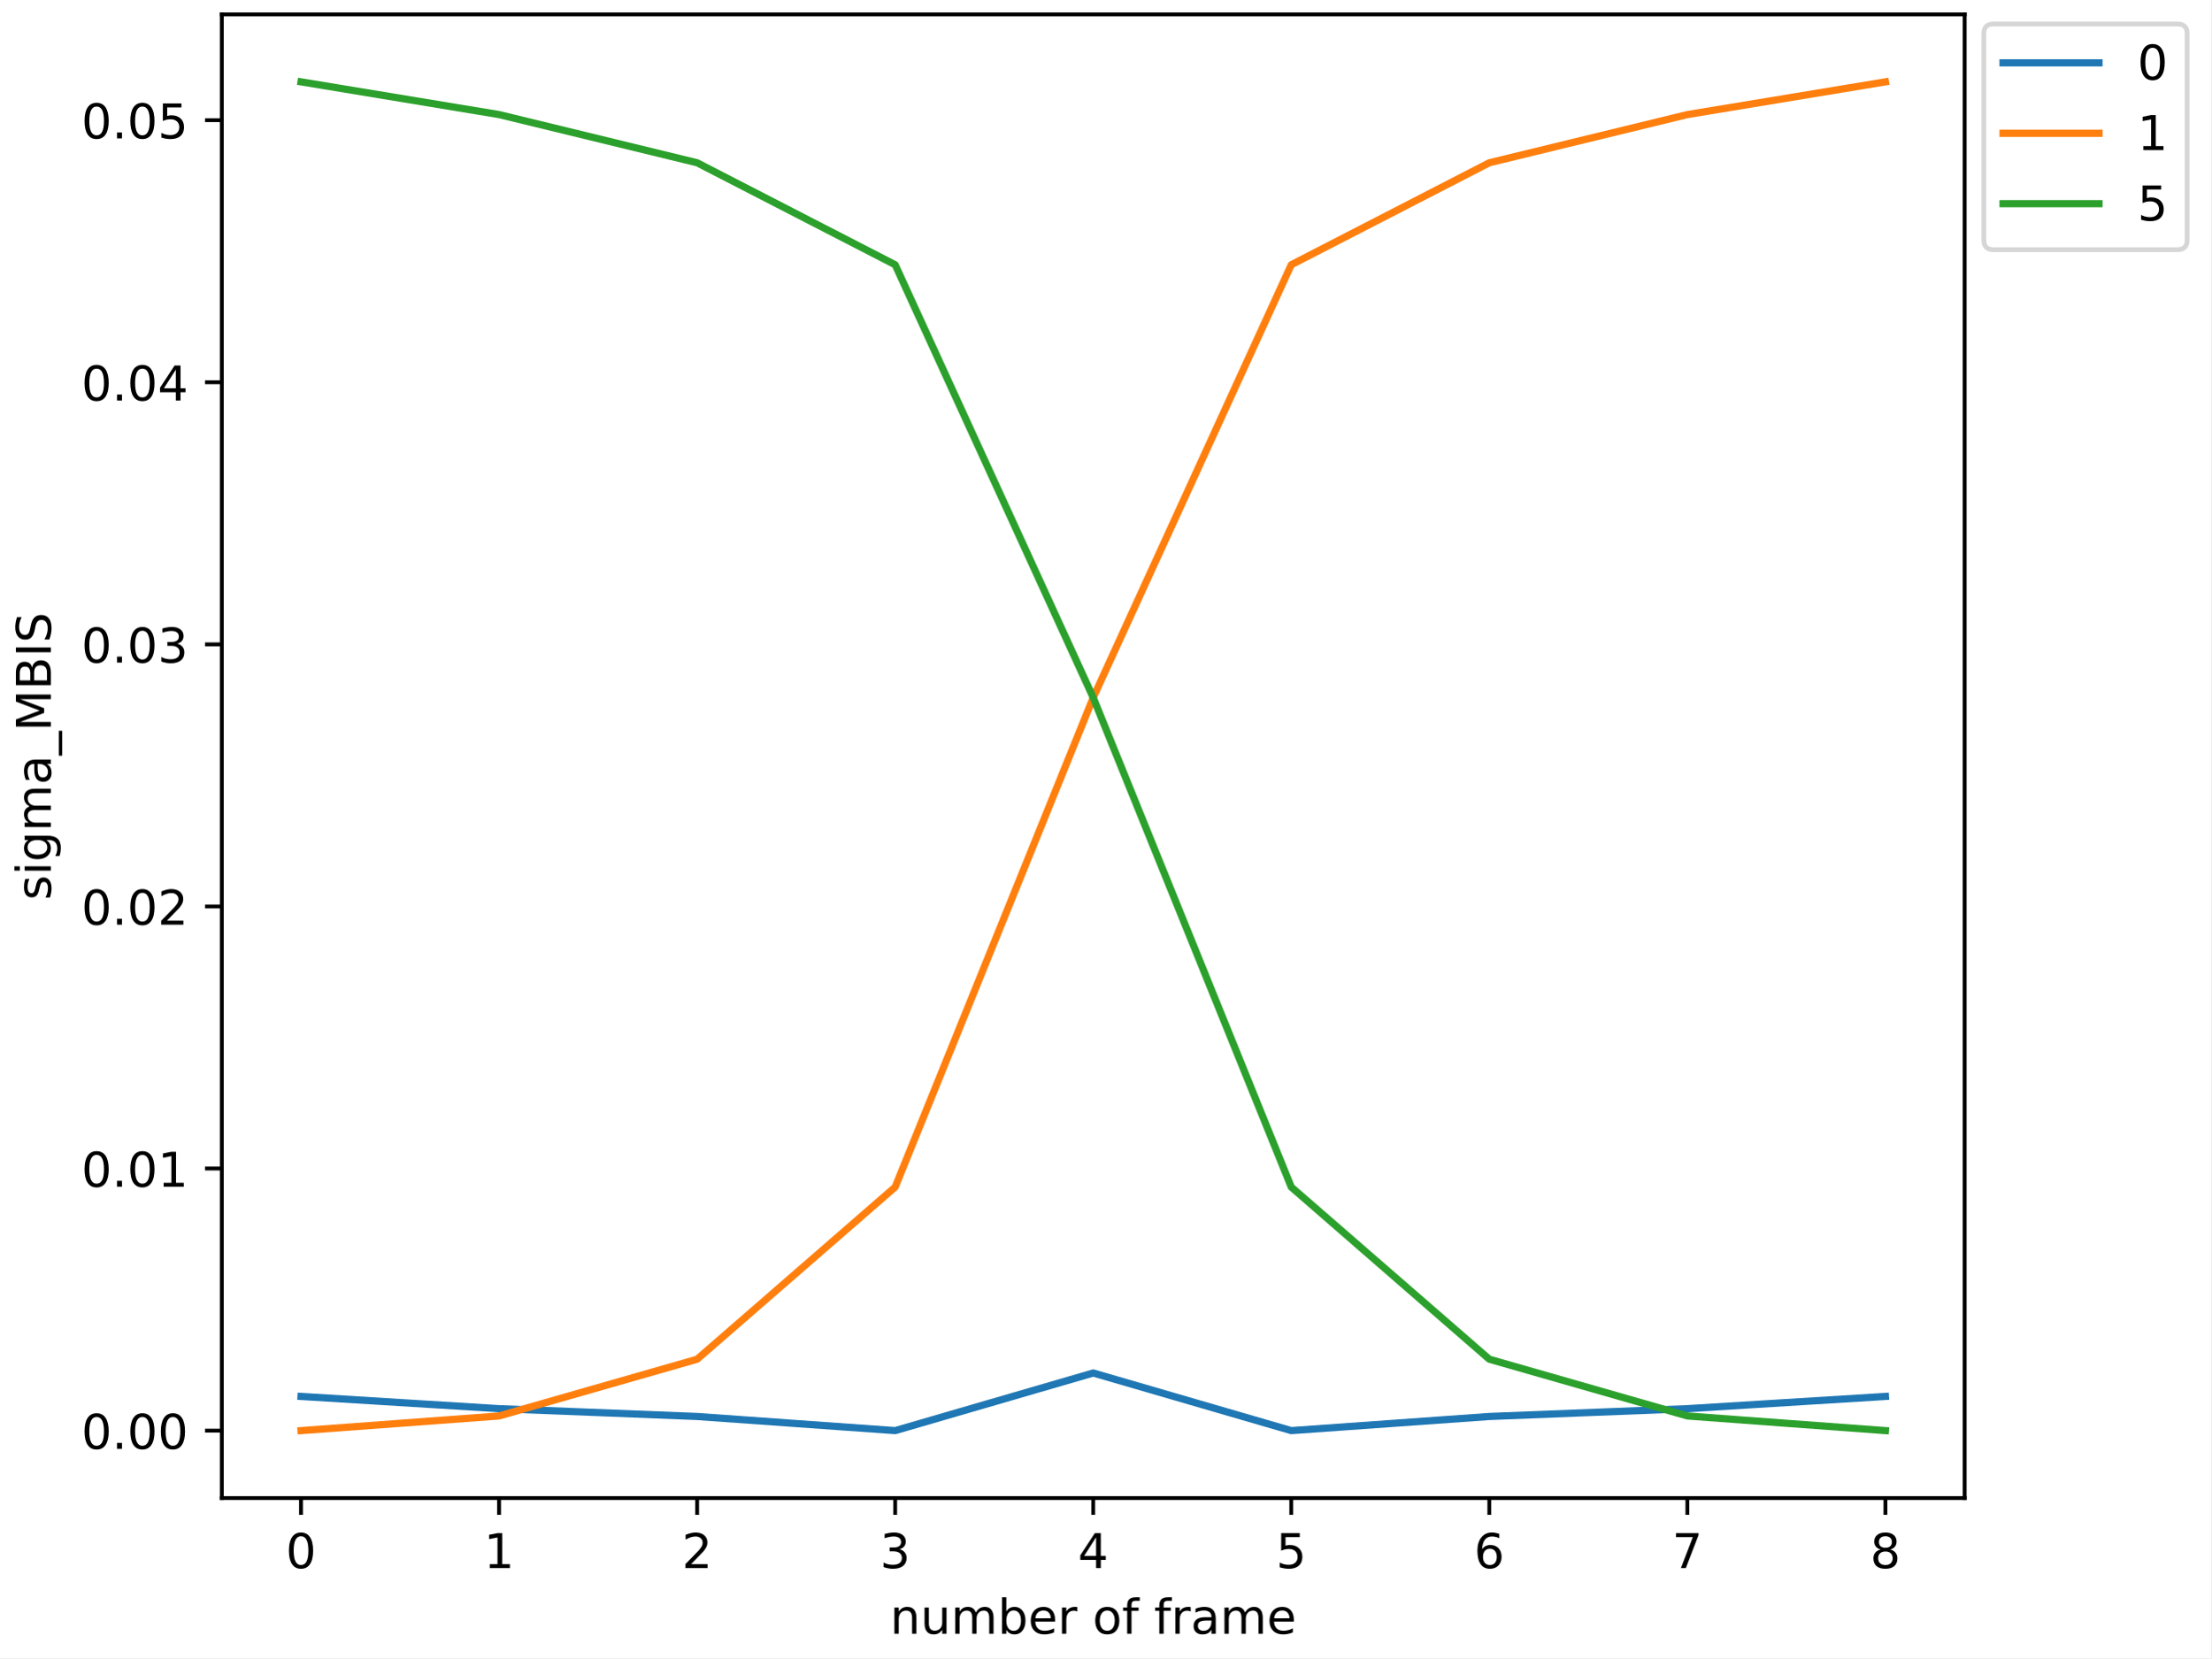
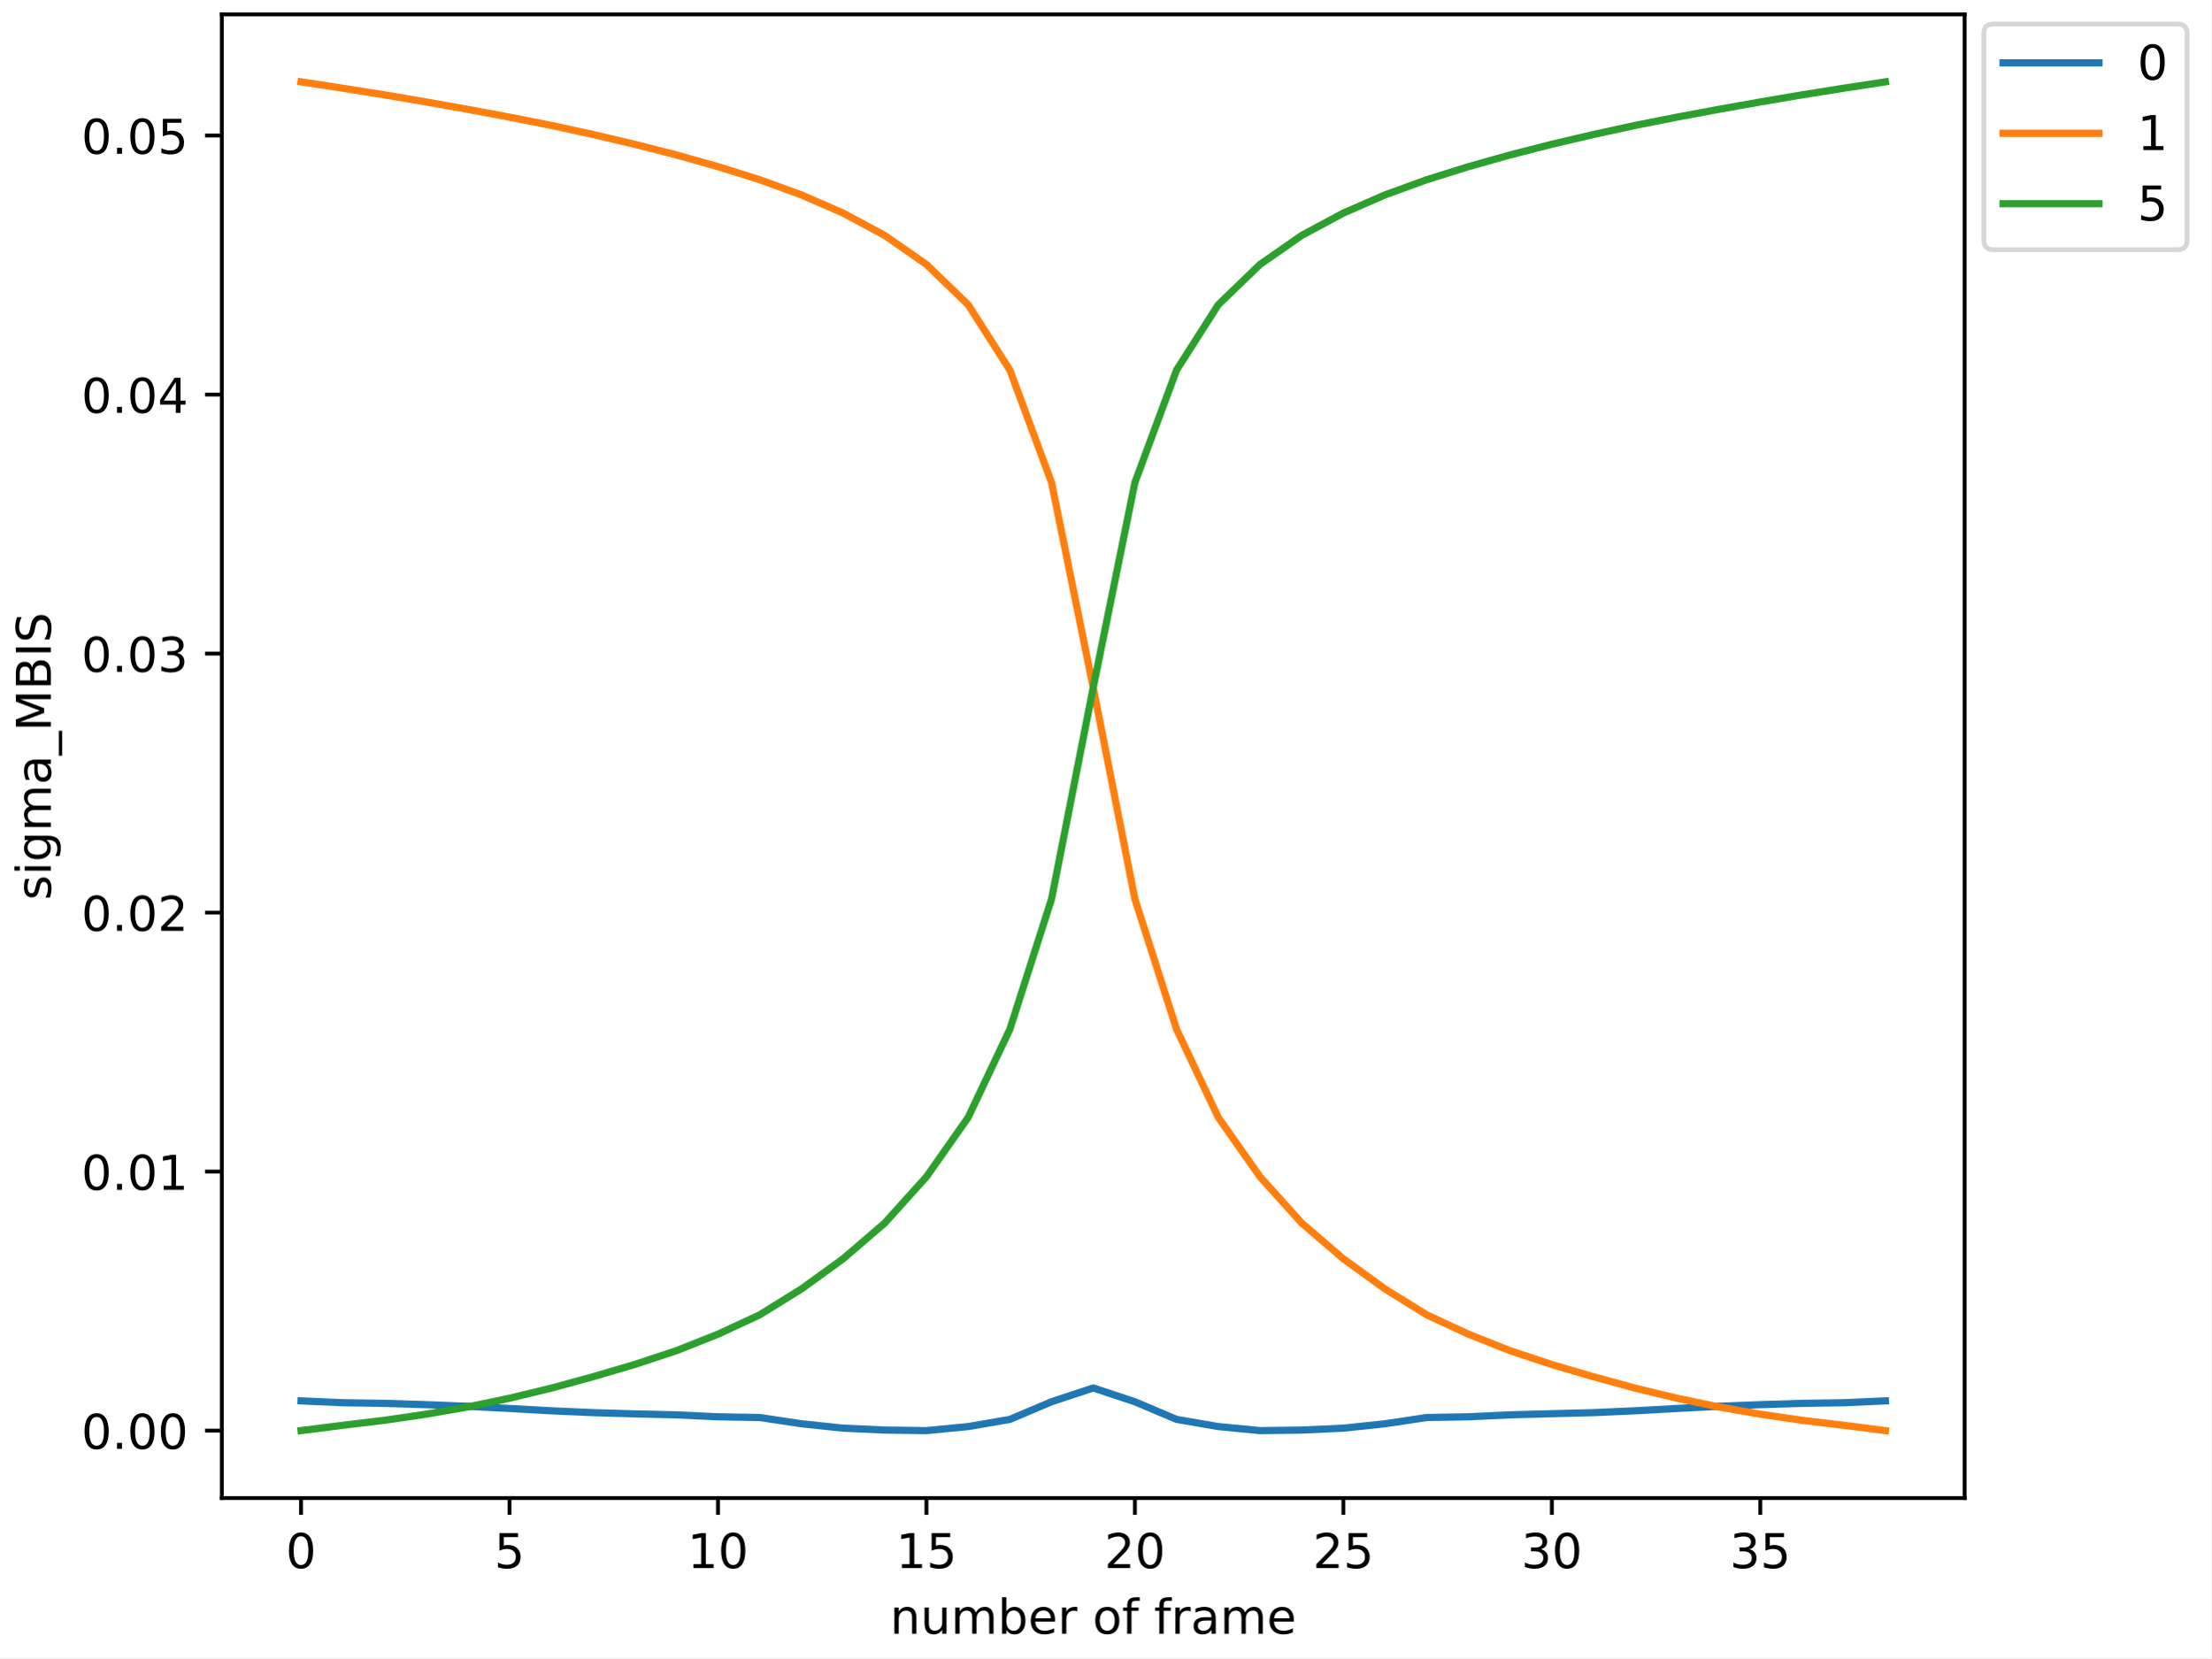
<svg xmlns="http://www.w3.org/2000/svg" xmlns:xlink="http://www.w3.org/1999/xlink" width="460.8pt" height="345.6pt" viewBox="0 0 460.8 345.6" version="1.1">
  <defs>
    <style type="text/css">*{stroke-linejoin: round; stroke-linecap: butt}</style>
  </defs>
  <g id="figure_1">
    <g id="patch_1">
      <path d="M 0 345.6  L 460.8 345.6  L 460.8 0  L 0 0  z " style="fill: #ffffff" />
    </g>
    <g id="axes_1">
      <g id="patch_2">
        <path d="M 46.222 312.244  L 409.437 312.244  L 409.437 3  L 46.222 3  z " style="fill: #ffffff" />
      </g>
      <g id="matplotlib.axis_1">
        <g id="xtick_1">
          <g id="line2d_1">
            <defs>
-               <path id="m5a62ae5305" d="M 0 0  L 0 3.5  " style="stroke: #000000; stroke-width: 0.8" />
+               <path id="md50b4ae261" d="M 0 0  L 0 3.5  " style="stroke: #000000; stroke-width: 0.8" />
            </defs>
            <g>
-               <use xlink:href="#m5a62ae5305" x="62.732" y="312.244" style="stroke: #000000; stroke-width: 0.8" />
+               <use xlink:href="#md50b4ae261" x="62.732" y="312.244" style="stroke: #000000; stroke-width: 0.8" />
            </g>
          </g>
          <g id="text_1">
            <g transform="translate(59.55062 326.8419) scale(0.1 -0.1)">
              <defs>
                <path id="DejaVuSans-30" d="M 2034 4250  Q 1547 4250 1301 3770  Q 1056 3291 1056 2328  Q 1056 1369 1301 889  Q 1547 409 2034 409  Q 2525 409 2770 889  Q 3016 1369 3016 2328  Q 3016 3291 2770 3770  Q 2525 4250 2034 4250  z M 2034 4750  Q 2819 4750 3233 4129  Q 3647 3509 3647 2328  Q 3647 1150 3233 529  Q 2819 -91 2034 -91  Q 1250 -91 836 529  Q 422 1150 422 2328  Q 422 3509 836 4129  Q 1250 4750 2034 4750  z " transform="scale(0.015625)" />
              </defs>
              <use xlink:href="#DejaVuSans-30" />
            </g>
          </g>
        </g>
        <g id="xtick_2">
          <g id="line2d_2">
            <g>
-               <use xlink:href="#m5a62ae5305" x="104.006" y="312.244" style="stroke: #000000; stroke-width: 0.8" />
+               <use xlink:href="#md50b4ae261" x="106.179" y="312.244" style="stroke: #000000; stroke-width: 0.8" />
            </g>
          </g>
          <g id="text_2">
-             <g transform="translate(100.825 326.8419) scale(0.1 -0.1)">
-               <defs>
-                 <path id="DejaVuSans-31" d="M 794 531  L 1825 531  L 1825 4091  L 703 3866  L 703 4441  L 1819 4666  L 2450 4666  L 2450 531  L 3481 531  L 3481 0  L 794 0  L 794 531  z " transform="scale(0.015625)" />
-               </defs>
-               <use xlink:href="#DejaVuSans-31" />
+             <g transform="translate(102.9974 326.8419) scale(0.1 -0.1)">
+               <defs>
+                 <path id="DejaVuSans-35" d="M 691 4666  L 3169 4666  L 3169 4134  L 1269 4134  L 1269 2991  Q 1406 3038 1543 3061  Q 1681 3084 1819 3084  Q 2600 3084 3056 2656  Q 3513 2228 3513 1497  Q 3513 744 3044 326  Q 2575 -91 1722 -91  Q 1428 -91 1123 -41  Q 819 9 494 109  L 494 744  Q 775 591 1075 516  Q 1375 441 1709 441  Q 2250 441 2565 725  Q 2881 1009 2881 1497  Q 2881 1984 2565 2268  Q 2250 2553 1709 2553  Q 1456 2553 1204 2497  Q 953 2441 691 2322  L 691 4666  z " transform="scale(0.015625)" />
+               </defs>
+               <use xlink:href="#DejaVuSans-35" />
            </g>
          </g>
        </g>
        <g id="xtick_3">
          <g id="line2d_3">
            <g>
-               <use xlink:href="#m5a62ae5305" x="145.281" y="312.244" style="stroke: #000000; stroke-width: 0.8" />
+               <use xlink:href="#md50b4ae261" x="149.625" y="312.244" style="stroke: #000000; stroke-width: 0.8" />
            </g>
          </g>
          <g id="text_3">
-             <g transform="translate(142.0994 326.8419) scale(0.1 -0.1)">
-               <defs>
-                 <path id="DejaVuSans-32" d="M 1228 531  L 3431 531  L 3431 0  L 469 0  L 469 531  Q 828 903 1448 1529  Q 2069 2156 2228 2338  Q 2531 2678 2651 2914  Q 2772 3150 2772 3378  Q 2772 3750 2511 3984  Q 2250 4219 1831 4219  Q 1534 4219 1204 4116  Q 875 4013 500 3803  L 500 4441  Q 881 4594 1212 4672  Q 1544 4750 1819 4750  Q 2544 4750 2975 4387  Q 3406 4025 3406 3419  Q 3406 3131 3298 2873  Q 3191 2616 2906 2266  Q 2828 2175 2409 1742  Q 1991 1309 1228 531  z " transform="scale(0.015625)" />
-               </defs>
-               <use xlink:href="#DejaVuSans-32" />
+             <g transform="translate(143.2628 326.8419) scale(0.1 -0.1)">
+               <defs>
+                 <path id="DejaVuSans-31" d="M 794 531  L 1825 531  L 1825 4091  L 703 3866  L 703 4441  L 1819 4666  L 2450 4666  L 2450 531  L 3481 531  L 3481 0  L 794 0  L 794 531  z " transform="scale(0.015625)" />
+               </defs>
+               <use xlink:href="#DejaVuSans-31" />
+               <use xlink:href="#DejaVuSans-30" transform="translate(63.62305 0)" />
            </g>
          </g>
        </g>
        <g id="xtick_4">
          <g id="line2d_4">
            <g>
-               <use xlink:href="#m5a62ae5305" x="186.555" y="312.244" style="stroke: #000000; stroke-width: 0.8" />
+               <use xlink:href="#md50b4ae261" x="193.072" y="312.244" style="stroke: #000000; stroke-width: 0.8" />
            </g>
          </g>
          <g id="text_4">
-             <g transform="translate(183.3738 326.8419) scale(0.1 -0.1)">
-               <defs>
-                 <path id="DejaVuSans-33" d="M 2597 2516  Q 3050 2419 3304 2112  Q 3559 1806 3559 1356  Q 3559 666 3084 287  Q 2609 -91 1734 -91  Q 1441 -91 1130 -33  Q 819 25 488 141  L 488 750  Q 750 597 1062 519  Q 1375 441 1716 441  Q 2309 441 2620 675  Q 2931 909 2931 1356  Q 2931 1769 2642 2001  Q 2353 2234 1838 2234  L 1294 2234  L 1294 2753  L 1863 2753  Q 2328 2753 2575 2939  Q 2822 3125 2822 3475  Q 2822 3834 2567 4026  Q 2313 4219 1838 4219  Q 1578 4219 1281 4162  Q 984 4106 628 3988  L 628 4550  Q 988 4650 1302 4700  Q 1616 4750 1894 4750  Q 2613 4750 3031 4423  Q 3450 4097 3450 3541  Q 3450 3153 3228 2886  Q 3006 2619 2597 2516  z " transform="scale(0.015625)" />
-               </defs>
-               <use xlink:href="#DejaVuSans-33" />
+             <g transform="translate(186.7096 326.8419) scale(0.1 -0.1)">
+               <use xlink:href="#DejaVuSans-31" />
+               <use xlink:href="#DejaVuSans-35" transform="translate(63.62305 0)" />
            </g>
          </g>
        </g>
        <g id="xtick_5">
          <g id="line2d_5">
            <g>
-               <use xlink:href="#m5a62ae5305" x="227.829" y="312.244" style="stroke: #000000; stroke-width: 0.8" />
+               <use xlink:href="#md50b4ae261" x="236.519" y="312.244" style="stroke: #000000; stroke-width: 0.8" />
            </g>
          </g>
          <g id="text_5">
-             <g transform="translate(224.6482 326.8419) scale(0.1 -0.1)">
-               <defs>
-                 <path id="DejaVuSans-34" d="M 2419 4116  L 825 1625  L 2419 1625  L 2419 4116  z M 2253 4666  L 3047 4666  L 3047 1625  L 3713 1625  L 3713 1100  L 3047 1100  L 3047 0  L 2419 0  L 2419 1100  L 313 1100  L 313 1709  L 2253 4666  z " transform="scale(0.015625)" />
-               </defs>
-               <use xlink:href="#DejaVuSans-34" />
+             <g transform="translate(230.1563 326.8419) scale(0.1 -0.1)">
+               <defs>
+                 <path id="DejaVuSans-32" d="M 1228 531  L 3431 531  L 3431 0  L 469 0  L 469 531  Q 828 903 1448 1529  Q 2069 2156 2228 2338  Q 2531 2678 2651 2914  Q 2772 3150 2772 3378  Q 2772 3750 2511 3984  Q 2250 4219 1831 4219  Q 1534 4219 1204 4116  Q 875 4013 500 3803  L 500 4441  Q 881 4594 1212 4672  Q 1544 4750 1819 4750  Q 2544 4750 2975 4387  Q 3406 4025 3406 3419  Q 3406 3131 3298 2873  Q 3191 2616 2906 2266  Q 2828 2175 2409 1742  Q 1991 1309 1228 531  z " transform="scale(0.015625)" />
+               </defs>
+               <use xlink:href="#DejaVuSans-32" />
+               <use xlink:href="#DejaVuSans-30" transform="translate(63.62305 0)" />
            </g>
          </g>
        </g>
        <g id="xtick_6">
          <g id="line2d_6">
            <g>
-               <use xlink:href="#m5a62ae5305" x="269.104" y="312.244" style="stroke: #000000; stroke-width: 0.8" />
+               <use xlink:href="#md50b4ae261" x="279.966" y="312.244" style="stroke: #000000; stroke-width: 0.8" />
            </g>
          </g>
          <g id="text_6">
-             <g transform="translate(265.9226 326.8419) scale(0.1 -0.1)">
-               <defs>
-                 <path id="DejaVuSans-35" d="M 691 4666  L 3169 4666  L 3169 4134  L 1269 4134  L 1269 2991  Q 1406 3038 1543 3061  Q 1681 3084 1819 3084  Q 2600 3084 3056 2656  Q 3513 2228 3513 1497  Q 3513 744 3044 326  Q 2575 -91 1722 -91  Q 1428 -91 1123 -41  Q 819 9 494 109  L 494 744  Q 775 591 1075 516  Q 1375 441 1709 441  Q 2250 441 2565 725  Q 2881 1009 2881 1497  Q 2881 1984 2565 2268  Q 2250 2553 1709 2553  Q 1456 2553 1204 2497  Q 953 2441 691 2322  L 691 4666  z " transform="scale(0.015625)" />
-               </defs>
-               <use xlink:href="#DejaVuSans-35" />
+             <g transform="translate(273.603 326.8419) scale(0.1 -0.1)">
+               <use xlink:href="#DejaVuSans-32" />
+               <use xlink:href="#DejaVuSans-35" transform="translate(63.62305 0)" />
            </g>
          </g>
        </g>
        <g id="xtick_7">
          <g id="line2d_7">
            <g>
-               <use xlink:href="#m5a62ae5305" x="310.378" y="312.244" style="stroke: #000000; stroke-width: 0.8" />
+               <use xlink:href="#md50b4ae261" x="323.412" y="312.244" style="stroke: #000000; stroke-width: 0.8" />
            </g>
          </g>
          <g id="text_7">
-             <g transform="translate(307.197 326.8419) scale(0.1 -0.1)">
-               <defs>
-                 <path id="DejaVuSans-36" d="M 2113 2584  Q 1688 2584 1439 2293  Q 1191 2003 1191 1497  Q 1191 994 1439 701  Q 1688 409 2113 409  Q 2538 409 2786 701  Q 3034 994 3034 1497  Q 3034 2003 2786 2293  Q 2538 2584 2113 2584  z M 3366 4563  L 3366 3988  Q 3128 4100 2886 4159  Q 2644 4219 2406 4219  Q 1781 4219 1451 3797  Q 1122 3375 1075 2522  Q 1259 2794 1537 2939  Q 1816 3084 2150 3084  Q 2853 3084 3261 2657  Q 3669 2231 3669 1497  Q 3669 778 3244 343  Q 2819 -91 2113 -91  Q 1303 -91 875 529  Q 447 1150 447 2328  Q 447 3434 972 4092  Q 1497 4750 2381 4750  Q 2619 4750 2861 4703  Q 3103 4656 3366 4563  z " transform="scale(0.015625)" />
-               </defs>
-               <use xlink:href="#DejaVuSans-36" />
+             <g transform="translate(317.0498 326.8419) scale(0.1 -0.1)">
+               <defs>
+                 <path id="DejaVuSans-33" d="M 2597 2516  Q 3050 2419 3304 2112  Q 3559 1806 3559 1356  Q 3559 666 3084 287  Q 2609 -91 1734 -91  Q 1441 -91 1130 -33  Q 819 25 488 141  L 488 750  Q 750 597 1062 519  Q 1375 441 1716 441  Q 2309 441 2620 675  Q 2931 909 2931 1356  Q 2931 1769 2642 2001  Q 2353 2234 1838 2234  L 1294 2234  L 1294 2753  L 1863 2753  Q 2328 2753 2575 2939  Q 2822 3125 2822 3475  Q 2822 3834 2567 4026  Q 2313 4219 1838 4219  Q 1578 4219 1281 4162  Q 984 4106 628 3988  L 628 4550  Q 988 4650 1302 4700  Q 1616 4750 1894 4750  Q 2613 4750 3031 4423  Q 3450 4097 3450 3541  Q 3450 3153 3228 2886  Q 3006 2619 2597 2516  z " transform="scale(0.015625)" />
+               </defs>
+               <use xlink:href="#DejaVuSans-33" />
+               <use xlink:href="#DejaVuSans-30" transform="translate(63.62305 0)" />
            </g>
          </g>
        </g>
        <g id="xtick_8">
          <g id="line2d_8">
            <g>
-               <use xlink:href="#m5a62ae5305" x="351.653" y="312.244" style="stroke: #000000; stroke-width: 0.8" />
+               <use xlink:href="#md50b4ae261" x="366.859" y="312.244" style="stroke: #000000; stroke-width: 0.8" />
            </g>
          </g>
          <g id="text_8">
-             <g transform="translate(348.4714 326.8419) scale(0.1 -0.1)">
-               <defs>
-                 <path id="DejaVuSans-37" d="M 525 4666  L 3525 4666  L 3525 4397  L 1831 0  L 1172 0  L 2766 4134  L 525 4134  L 525 4666  z " transform="scale(0.015625)" />
-               </defs>
-               <use xlink:href="#DejaVuSans-37" />
-             </g>
-           </g>
-         </g>
-         <g id="xtick_9">
-           <g id="line2d_9">
-             <g>
-               <use xlink:href="#m5a62ae5305" x="392.927" y="312.244" style="stroke: #000000; stroke-width: 0.8" />
-             </g>
-           </g>
-           <g id="text_9">
-             <g transform="translate(389.7458 326.8419) scale(0.1 -0.1)">
-               <defs>
-                 <path id="DejaVuSans-38" d="M 2034 2216  Q 1584 2216 1326 1975  Q 1069 1734 1069 1313  Q 1069 891 1326 650  Q 1584 409 2034 409  Q 2484 409 2743 651  Q 3003 894 3003 1313  Q 3003 1734 2745 1975  Q 2488 2216 2034 2216  z M 1403 2484  Q 997 2584 770 2862  Q 544 3141 544 3541  Q 544 4100 942 4425  Q 1341 4750 2034 4750  Q 2731 4750 3128 4425  Q 3525 4100 3525 3541  Q 3525 3141 3298 2862  Q 3072 2584 2669 2484  Q 3125 2378 3379 2068  Q 3634 1759 3634 1313  Q 3634 634 3220 271  Q 2806 -91 2034 -91  Q 1263 -91 848 271  Q 434 634 434 1313  Q 434 1759 690 2068  Q 947 2378 1403 2484  z M 1172 3481  Q 1172 3119 1398 2916  Q 1625 2713 2034 2713  Q 2441 2713 2670 2916  Q 2900 3119 2900 3481  Q 2900 3844 2670 4047  Q 2441 4250 2034 4250  Q 1625 4250 1398 4047  Q 1172 3844 1172 3481  z " transform="scale(0.015625)" />
-               </defs>
-               <use xlink:href="#DejaVuSans-38" />
-             </g>
-           </g>
-         </g>
-         <g id="text_10">
+             <g transform="translate(360.4965 326.8419) scale(0.1 -0.1)">
+               <use xlink:href="#DejaVuSans-33" />
+               <use xlink:href="#DejaVuSans-35" transform="translate(63.62305 0)" />
+             </g>
+           </g>
+         </g>
+         <g id="text_9">
          <g transform="translate(185.4912 340.5201) scale(0.1 -0.1)">
            <defs>
              <path id="DejaVuSans-6e" d="M 3513 2113  L 3513 0  L 2938 0  L 2938 2094  Q 2938 2591 2744 2837  Q 2550 3084 2163 3084  Q 1697 3084 1428 2787  Q 1159 2491 1159 1978  L 1159 0  L 581 0  L 581 3500  L 1159 3500  L 1159 2956  Q 1366 3272 1645 3428  Q 1925 3584 2291 3584  Q 2894 3584 3203 3211  Q 3513 2838 3513 2113  z " transform="scale(0.015625)" />
              <path id="DejaVuSans-75" d="M 544 1381  L 544 3500  L 1119 3500  L 1119 1403  Q 1119 906 1312 657  Q 1506 409 1894 409  Q 2359 409 2629 706  Q 2900 1003 2900 1516  L 2900 3500  L 3475 3500  L 3475 0  L 2900 0  L 2900 538  Q 2691 219 2414 64  Q 2138 -91 1772 -91  Q 1169 -91 856 284  Q 544 659 544 1381  z M 1991 3584  L 1991 3584  z " transform="scale(0.015625)" />
              <path id="DejaVuSans-6d" d="M 3328 2828  Q 3544 3216 3844 3400  Q 4144 3584 4550 3584  Q 5097 3584 5394 3201  Q 5691 2819 5691 2113  L 5691 0  L 5113 0  L 5113 2094  Q 5113 2597 4934 2840  Q 4756 3084 4391 3084  Q 3944 3084 3684 2787  Q 3425 2491 3425 1978  L 3425 0  L 2847 0  L 2847 2094  Q 2847 2600 2669 2842  Q 2491 3084 2119 3084  Q 1678 3084 1418 2786  Q 1159 2488 1159 1978  L 1159 0  L 581 0  L 581 3500  L 1159 3500  L 1159 2956  Q 1356 3278 1631 3431  Q 1906 3584 2284 3584  Q 2666 3584 2933 3390  Q 3200 3197 3328 2828  z " transform="scale(0.015625)" />
              <path id="DejaVuSans-62" d="M 3116 1747  Q 3116 2381 2855 2742  Q 2594 3103 2138 3103  Q 1681 3103 1420 2742  Q 1159 2381 1159 1747  Q 1159 1113 1420 752  Q 1681 391 2138 391  Q 2594 391 2855 752  Q 3116 1113 3116 1747  z M 1159 2969  Q 1341 3281 1617 3432  Q 1894 3584 2278 3584  Q 2916 3584 3314 3078  Q 3713 2572 3713 1747  Q 3713 922 3314 415  Q 2916 -91 2278 -91  Q 1894 -91 1617 61  Q 1341 213 1159 525  L 1159 0  L 581 0  L 581 4863  L 1159 4863  L 1159 2969  z " transform="scale(0.015625)" />
              <path id="DejaVuSans-65" d="M 3597 1894  L 3597 1613  L 953 1613  Q 991 1019 1311 708  Q 1631 397 2203 397  Q 2534 397 2845 478  Q 3156 559 3463 722  L 3463 178  Q 3153 47 2828 -22  Q 2503 -91 2169 -91  Q 1331 -91 842 396  Q 353 884 353 1716  Q 353 2575 817 3079  Q 1281 3584 2069 3584  Q 2775 3584 3186 3129  Q 3597 2675 3597 1894  z M 3022 2063  Q 3016 2534 2758 2815  Q 2500 3097 2075 3097  Q 1594 3097 1305 2825  Q 1016 2553 972 2059  L 3022 2063  z " transform="scale(0.015625)" />
              <path id="DejaVuSans-72" d="M 2631 2963  Q 2534 3019 2420 3045  Q 2306 3072 2169 3072  Q 1681 3072 1420 2755  Q 1159 2438 1159 1844  L 1159 0  L 581 0  L 581 3500  L 1159 3500  L 1159 2956  Q 1341 3275 1631 3429  Q 1922 3584 2338 3584  Q 2397 3584 2469 3576  Q 2541 3569 2628 3553  L 2631 2963  z " transform="scale(0.015625)" />
              <path id="DejaVuSans-20" transform="scale(0.015625)" />
              <path id="DejaVuSans-6f" d="M 1959 3097  Q 1497 3097 1228 2736  Q 959 2375 959 1747  Q 959 1119 1226 758  Q 1494 397 1959 397  Q 2419 397 2687 759  Q 2956 1122 2956 1747  Q 2956 2369 2687 2733  Q 2419 3097 1959 3097  z M 1959 3584  Q 2709 3584 3137 3096  Q 3566 2609 3566 1747  Q 3566 888 3137 398  Q 2709 -91 1959 -91  Q 1206 -91 779 398  Q 353 888 353 1747  Q 353 2609 779 3096  Q 1206 3584 1959 3584  z " transform="scale(0.015625)" />
              <path id="DejaVuSans-66" d="M 2375 4863  L 2375 4384  L 1825 4384  Q 1516 4384 1395 4259  Q 1275 4134 1275 3809  L 1275 3500  L 2222 3500  L 2222 3053  L 1275 3053  L 1275 0  L 697 0  L 697 3053  L 147 3053  L 147 3500  L 697 3500  L 697 3744  Q 697 4328 969 4595  Q 1241 4863 1831 4863  L 2375 4863  z " transform="scale(0.015625)" />
              <path id="DejaVuSans-61" d="M 2194 1759  Q 1497 1759 1228 1600  Q 959 1441 959 1056  Q 959 750 1161 570  Q 1363 391 1709 391  Q 2188 391 2477 730  Q 2766 1069 2766 1631  L 2766 1759  L 2194 1759  z M 3341 1997  L 3341 0  L 2766 0  L 2766 531  Q 2569 213 2275 61  Q 1981 -91 1556 -91  Q 1019 -91 701 211  Q 384 513 384 1019  Q 384 1609 779 1909  Q 1175 2209 1959 2209  L 2766 2209  L 2766 2266  Q 2766 2663 2505 2880  Q 2244 3097 1772 3097  Q 1472 3097 1187 3025  Q 903 2953 641 2809  L 641 3341  Q 956 3463 1253 3523  Q 1550 3584 1831 3584  Q 2591 3584 2966 3190  Q 3341 2797 3341 1997  z " transform="scale(0.015625)" />
            </defs>
            <use xlink:href="#DejaVuSans-6e" />
            <use xlink:href="#DejaVuSans-75" transform="translate(63.37891 0)" />
            <use xlink:href="#DejaVuSans-6d" transform="translate(126.7578 0)" />
            <use xlink:href="#DejaVuSans-62" transform="translate(224.1699 0)" />
            <use xlink:href="#DejaVuSans-65" transform="translate(287.6465 0)" />
            <use xlink:href="#DejaVuSans-72" transform="translate(349.1699 0)" />
            <use xlink:href="#DejaVuSans-20" transform="translate(390.2832 0)" />
            <use xlink:href="#DejaVuSans-6f" transform="translate(422.0703 0)" />
            <use xlink:href="#DejaVuSans-66" transform="translate(483.252 0)" />
            <use xlink:href="#DejaVuSans-20" transform="translate(518.457 0)" />
            <use xlink:href="#DejaVuSans-66" transform="translate(550.2441 0)" />
            <use xlink:href="#DejaVuSans-72" transform="translate(585.4492 0)" />
            <use xlink:href="#DejaVuSans-61" transform="translate(626.5625 0)" />
            <use xlink:href="#DejaVuSans-6d" transform="translate(687.8418 0)" />
            <use xlink:href="#DejaVuSans-65" transform="translate(785.2539 0)" />
          </g>
        </g>
      </g>
      <g id="matplotlib.axis_2">
        <g id="ytick_1">
+           <g id="line2d_9">
+             <defs>
+               <path id="m3a9f9340d7" d="M 0 0  L -3.5 0  " style="stroke: #000000; stroke-width: 0.8" />
+             </defs>
+             <g>
+               <use xlink:href="#m3a9f9340d7" x="46.222" y="298.187" style="stroke: #000000; stroke-width: 0.8" />
+             </g>
+           </g>
+           <g id="text_10">
+             <g transform="translate(16.95649 301.9862) scale(0.1 -0.1)">
+               <defs>
+                 <path id="DejaVuSans-2e" d="M 684 794  L 1344 794  L 1344 0  L 684 0  L 684 794  z " transform="scale(0.015625)" />
+               </defs>
+               <use xlink:href="#DejaVuSans-30" />
+               <use xlink:href="#DejaVuSans-2e" transform="translate(63.62305 0)" />
+               <use xlink:href="#DejaVuSans-30" transform="translate(95.41016 0)" />
+               <use xlink:href="#DejaVuSans-30" transform="translate(159.0332 0)" />
+             </g>
+           </g>
+         </g>
+         <g id="ytick_2">
          <g id="line2d_10">
-             <defs>
-               <path id="m5f0f2a5e70" d="M 0 0  L -3.5 0  " style="stroke: #000000; stroke-width: 0.8" />
-             </defs>
-             <g>
-               <use xlink:href="#m5f0f2a5e70" x="46.222" y="298.187" style="stroke: #000000; stroke-width: 0.8" />
+             <g>
+               <use xlink:href="#m3a9f9340d7" x="46.222" y="244.199" style="stroke: #000000; stroke-width: 0.8" />
            </g>
          </g>
          <g id="text_11">
-             <g transform="translate(16.95649 301.9862) scale(0.1 -0.1)">
-               <defs>
-                 <path id="DejaVuSans-2e" d="M 684 794  L 1344 794  L 1344 0  L 684 0  L 684 794  z " transform="scale(0.015625)" />
-               </defs>
-               <use xlink:href="#DejaVuSans-30" />
-               <use xlink:href="#DejaVuSans-2e" transform="translate(63.62305 0)" />
-               <use xlink:href="#DejaVuSans-30" transform="translate(95.41016 0)" />
-               <use xlink:href="#DejaVuSans-30" transform="translate(159.0332 0)" />
-             </g>
-           </g>
-         </g>
-         <g id="ytick_2">
+             <g transform="translate(16.95649 247.9985) scale(0.1 -0.1)">
+               <use xlink:href="#DejaVuSans-30" />
+               <use xlink:href="#DejaVuSans-2e" transform="translate(63.62305 0)" />
+               <use xlink:href="#DejaVuSans-30" transform="translate(95.41016 0)" />
+               <use xlink:href="#DejaVuSans-31" transform="translate(159.0332 0)" />
+             </g>
+           </g>
+         </g>
+         <g id="ytick_3">
          <g id="line2d_11">
            <g>
-               <use xlink:href="#m5f0f2a5e70" x="46.222" y="243.559" style="stroke: #000000; stroke-width: 0.8" />
+               <use xlink:href="#m3a9f9340d7" x="46.222" y="190.212" style="stroke: #000000; stroke-width: 0.8" />
            </g>
          </g>
          <g id="text_12">
-             <g transform="translate(16.95649 247.3579) scale(0.1 -0.1)">
-               <use xlink:href="#DejaVuSans-30" />
-               <use xlink:href="#DejaVuSans-2e" transform="translate(63.62305 0)" />
-               <use xlink:href="#DejaVuSans-30" transform="translate(95.41016 0)" />
-               <use xlink:href="#DejaVuSans-31" transform="translate(159.0332 0)" />
-             </g>
-           </g>
-         </g>
-         <g id="ytick_3">
+             <g transform="translate(16.95649 194.0108) scale(0.1 -0.1)">
+               <use xlink:href="#DejaVuSans-30" />
+               <use xlink:href="#DejaVuSans-2e" transform="translate(63.62305 0)" />
+               <use xlink:href="#DejaVuSans-30" transform="translate(95.41016 0)" />
+               <use xlink:href="#DejaVuSans-32" transform="translate(159.0332 0)" />
+             </g>
+           </g>
+         </g>
+         <g id="ytick_4">
          <g id="line2d_12">
            <g>
-               <use xlink:href="#m5f0f2a5e70" x="46.222" y="188.93" style="stroke: #000000; stroke-width: 0.8" />
+               <use xlink:href="#m3a9f9340d7" x="46.222" y="136.224" style="stroke: #000000; stroke-width: 0.8" />
            </g>
          </g>
          <g id="text_13">
-             <g transform="translate(16.95649 192.7295) scale(0.1 -0.1)">
-               <use xlink:href="#DejaVuSans-30" />
-               <use xlink:href="#DejaVuSans-2e" transform="translate(63.62305 0)" />
-               <use xlink:href="#DejaVuSans-30" transform="translate(95.41016 0)" />
-               <use xlink:href="#DejaVuSans-32" transform="translate(159.0332 0)" />
-             </g>
-           </g>
-         </g>
-         <g id="ytick_4">
+             <g transform="translate(16.95649 140.023) scale(0.1 -0.1)">
+               <use xlink:href="#DejaVuSans-30" />
+               <use xlink:href="#DejaVuSans-2e" transform="translate(63.62305 0)" />
+               <use xlink:href="#DejaVuSans-30" transform="translate(95.41016 0)" />
+               <use xlink:href="#DejaVuSans-33" transform="translate(159.0332 0)" />
+             </g>
+           </g>
+         </g>
+         <g id="ytick_5">
          <g id="line2d_13">
            <g>
-               <use xlink:href="#m5f0f2a5e70" x="46.222" y="134.302" style="stroke: #000000; stroke-width: 0.8" />
+               <use xlink:href="#m3a9f9340d7" x="46.222" y="82.236" style="stroke: #000000; stroke-width: 0.8" />
            </g>
          </g>
          <g id="text_14">
-             <g transform="translate(16.95649 138.1012) scale(0.1 -0.1)">
-               <use xlink:href="#DejaVuSans-30" />
-               <use xlink:href="#DejaVuSans-2e" transform="translate(63.62305 0)" />
-               <use xlink:href="#DejaVuSans-30" transform="translate(95.41016 0)" />
-               <use xlink:href="#DejaVuSans-33" transform="translate(159.0332 0)" />
-             </g>
-           </g>
-         </g>
-         <g id="ytick_5">
+             <g transform="translate(16.95649 86.03531) scale(0.1 -0.1)">
+               <defs>
+                 <path id="DejaVuSans-34" d="M 2419 4116  L 825 1625  L 2419 1625  L 2419 4116  z M 2253 4666  L 3047 4666  L 3047 1625  L 3713 1625  L 3713 1100  L 3047 1100  L 3047 0  L 2419 0  L 2419 1100  L 313 1100  L 313 1709  L 2253 4666  z " transform="scale(0.015625)" />
+               </defs>
+               <use xlink:href="#DejaVuSans-30" />
+               <use xlink:href="#DejaVuSans-2e" transform="translate(63.62305 0)" />
+               <use xlink:href="#DejaVuSans-30" transform="translate(95.41016 0)" />
+               <use xlink:href="#DejaVuSans-34" transform="translate(159.0332 0)" />
+             </g>
+           </g>
+         </g>
+         <g id="ytick_6">
          <g id="line2d_14">
            <g>
-               <use xlink:href="#m5f0f2a5e70" x="46.222" y="79.674" style="stroke: #000000; stroke-width: 0.8" />
+               <use xlink:href="#m3a9f9340d7" x="46.222" y="28.248" style="stroke: #000000; stroke-width: 0.8" />
            </g>
          </g>
          <g id="text_15">
-             <g transform="translate(16.95649 83.47285) scale(0.1 -0.1)">
-               <use xlink:href="#DejaVuSans-30" />
-               <use xlink:href="#DejaVuSans-2e" transform="translate(63.62305 0)" />
-               <use xlink:href="#DejaVuSans-30" transform="translate(95.41016 0)" />
-               <use xlink:href="#DejaVuSans-34" transform="translate(159.0332 0)" />
-             </g>
-           </g>
-         </g>
-         <g id="ytick_6">
-           <g id="line2d_15">
-             <g>
-               <use xlink:href="#m5f0f2a5e70" x="46.222" y="25.045" style="stroke: #000000; stroke-width: 0.8" />
-             </g>
-           </g>
-           <g id="text_16">
-             <g transform="translate(16.95649 28.84451) scale(0.1 -0.1)">
+             <g transform="translate(16.95649 32.04758) scale(0.1 -0.1)">
              <use xlink:href="#DejaVuSans-30" />
              <use xlink:href="#DejaVuSans-2e" transform="translate(63.62305 0)" />
              <use xlink:href="#DejaVuSans-30" transform="translate(95.41016 0)" />
              <use xlink:href="#DejaVuSans-35" transform="translate(159.0332 0)" />
            </g>
          </g>
        </g>
-         <g id="text_17">
+         <g id="text_16">
          <g transform="translate(10.59868 187.618) rotate(-90) scale(0.1 -0.1)">
            <defs>
              <path id="DejaVuSans-73" d="M 2834 3397  L 2834 2853  Q 2591 2978 2328 3040  Q 2066 3103 1784 3103  Q 1356 3103 1142 2972  Q 928 2841 928 2578  Q 928 2378 1081 2264  Q 1234 2150 1697 2047  L 1894 2003  Q 2506 1872 2764 1633  Q 3022 1394 3022 966  Q 3022 478 2636 193  Q 2250 -91 1575 -91  Q 1294 -91 989 -36  Q 684 19 347 128  L 347 722  Q 666 556 975 473  Q 1284 391 1588 391  Q 1994 391 2212 530  Q 2431 669 2431 922  Q 2431 1156 2273 1281  Q 2116 1406 1581 1522  L 1381 1569  Q 847 1681 609 1914  Q 372 2147 372 2553  Q 372 3047 722 3315  Q 1072 3584 1716 3584  Q 2034 3584 2315 3537  Q 2597 3491 2834 3397  z " transform="scale(0.015625)" />
              <path id="DejaVuSans-69" d="M 603 3500  L 1178 3500  L 1178 0  L 603 0  L 603 3500  z M 603 4863  L 1178 4863  L 1178 4134  L 603 4134  L 603 4863  z " transform="scale(0.015625)" />
              <path id="DejaVuSans-67" d="M 2906 1791  Q 2906 2416 2648 2759  Q 2391 3103 1925 3103  Q 1463 3103 1205 2759  Q 947 2416 947 1791  Q 947 1169 1205 825  Q 1463 481 1925 481  Q 2391 481 2648 825  Q 2906 1169 2906 1791  z M 3481 434  Q 3481 -459 3084 -895  Q 2688 -1331 1869 -1331  Q 1566 -1331 1297 -1286  Q 1028 -1241 775 -1147  L 775 -588  Q 1028 -725 1275 -790  Q 1522 -856 1778 -856  Q 2344 -856 2625 -561  Q 2906 -266 2906 331  L 2906 616  Q 2728 306 2450 153  Q 2172 0 1784 0  Q 1141 0 747 490  Q 353 981 353 1791  Q 353 2603 747 3093  Q 1141 3584 1784 3584  Q 2172 3584 2450 3431  Q 2728 3278 2906 2969  L 2906 3500  L 3481 3500  L 3481 434  z " transform="scale(0.015625)" />
              <path id="DejaVuSans-5f" d="M 3263 -1063  L 3263 -1509  L -63 -1509  L -63 -1063  L 3263 -1063  z " transform="scale(0.015625)" />
              <path id="DejaVuSans-4d" d="M 628 4666  L 1569 4666  L 2759 1491  L 3956 4666  L 4897 4666  L 4897 0  L 4281 0  L 4281 4097  L 3078 897  L 2444 897  L 1241 4097  L 1241 0  L 628 0  L 628 4666  z " transform="scale(0.015625)" />
              <path id="DejaVuSans-42" d="M 1259 2228  L 1259 519  L 2272 519  Q 2781 519 3026 730  Q 3272 941 3272 1375  Q 3272 1813 3026 2020  Q 2781 2228 2272 2228  L 1259 2228  z M 1259 4147  L 1259 2741  L 2194 2741  Q 2656 2741 2882 2914  Q 3109 3088 3109 3444  Q 3109 3797 2882 3972  Q 2656 4147 2194 4147  L 1259 4147  z M 628 4666  L 2241 4666  Q 2963 4666 3353 4366  Q 3744 4066 3744 3513  Q 3744 3084 3544 2831  Q 3344 2578 2956 2516  Q 3422 2416 3680 2098  Q 3938 1781 3938 1306  Q 3938 681 3513 340  Q 3088 0 2303 0  L 628 0  L 628 4666  z " transform="scale(0.015625)" />
              <path id="DejaVuSans-49" d="M 628 4666  L 1259 4666  L 1259 0  L 628 0  L 628 4666  z " transform="scale(0.015625)" />
              <path id="DejaVuSans-53" d="M 3425 4513  L 3425 3897  Q 3066 4069 2747 4153  Q 2428 4238 2131 4238  Q 1616 4238 1336 4038  Q 1056 3838 1056 3469  Q 1056 3159 1242 3001  Q 1428 2844 1947 2747  L 2328 2669  Q 3034 2534 3370 2195  Q 3706 1856 3706 1288  Q 3706 609 3251 259  Q 2797 -91 1919 -91  Q 1588 -91 1214 -16  Q 841 59 441 206  L 441 856  Q 825 641 1194 531  Q 1563 422 1919 422  Q 2459 422 2753 634  Q 3047 847 3047 1241  Q 3047 1584 2836 1778  Q 2625 1972 2144 2069  L 1759 2144  Q 1053 2284 737 2584  Q 422 2884 422 3419  Q 422 4038 858 4394  Q 1294 4750 2059 4750  Q 2388 4750 2728 4690  Q 3069 4631 3425 4513  z " transform="scale(0.015625)" />
            </defs>
            <use xlink:href="#DejaVuSans-73" />
            <use xlink:href="#DejaVuSans-69" transform="translate(52.09961 0)" />
            <use xlink:href="#DejaVuSans-67" transform="translate(79.88281 0)" />
            <use xlink:href="#DejaVuSans-6d" transform="translate(143.3594 0)" />
            <use xlink:href="#DejaVuSans-61" transform="translate(240.7715 0)" />
            <use xlink:href="#DejaVuSans-5f" transform="translate(302.0508 0)" />
            <use xlink:href="#DejaVuSans-4d" transform="translate(352.0508 0)" />
            <use xlink:href="#DejaVuSans-42" transform="translate(438.3301 0)" />
            <use xlink:href="#DejaVuSans-49" transform="translate(506.9336 0)" />
            <use xlink:href="#DejaVuSans-53" transform="translate(536.4258 0)" />
          </g>
        </g>
      </g>
+       <g id="line2d_15">
+         <path d="M 62.732 291.987  L 71.421 292.374  L 80.111 292.507  L 88.8 292.782  L 97.489 293.121  L 106.179 293.571  L 114.868 294.055  L 123.557 294.442  L 132.247 294.698  L 140.936 294.9  L 149.625 295.305  L 158.315 295.457  L 167.004 296.757  L 175.693 297.676  L 184.383 298.076  L 193.072 298.187  L 201.761 297.345  L 210.451 295.85  L 219.14 292.172  L 227.829 289.299  L 236.519 292.172  L 245.208 295.85  L 253.897 297.345  L 262.587 298.187  L 271.276 298.076  L 279.966 297.676  L 288.655 296.757  L 297.344 295.457  L 306.034 295.305  L 314.723 294.9  L 323.412 294.664  L 332.102 294.442  L 340.791 294.055  L 349.48 293.571  L 358.17 293.121  L 366.859 292.782  L 375.548 292.507  L 384.238 292.374  L 392.927 291.987  " clip-path="url(#p07f6b40b9e)" style="fill: none; stroke: #1f77b4; stroke-width: 1.5; stroke-linecap: square" />
+       </g>
      <g id="line2d_16">
-         <path d="M 62.732 291.059  L 104.006 293.613  L 145.281 295.239  L 186.555 298.187  L 227.829 286.175  L 269.104 298.187  L 310.378 295.239  L 351.653 293.613  L 392.927 291.059  " clip-path="url(#p28b1150db7)" style="fill: none; stroke: #1f77b4; stroke-width: 1.5; stroke-linecap: square" />
+         <path d="M 62.732 17.057  L 71.421 18.383  L 80.111 19.769  L 88.8 21.244  L 97.489 22.79  L 106.179 24.41  L 114.868 26.132  L 123.557 28.023  L 132.247 30.065  L 140.936 32.281  L 149.625 34.733  L 158.315 37.451  L 167.004 40.611  L 175.693 44.4  L 184.383 49.07  L 193.072 55.12  L 201.761 63.507  L 210.451 77.116  L 219.14 100.559  L 227.829 143.31  L 236.519 187.404  L 245.208 214.545  L 253.897 232.907  L 262.587 245.278  L 271.276 254.912  L 279.966 262.381  L 288.655 268.67  L 297.344 274.057  L 306.034 278.092  L 314.723 281.537  L 323.412 284.418  L 332.102 286.963  L 340.791 289.339  L 349.48 291.435  L 358.17 293.247  L 366.859 294.764  L 375.548 296.036  L 384.238 297.079  L 392.927 298.187  " clip-path="url(#p07f6b40b9e)" style="fill: none; stroke: #ff7f0e; stroke-width: 1.5; stroke-linecap: square" />
      </g>
      <g id="line2d_17">
-         <path d="M 62.732 298.187  L 104.006 295.131  L 145.281 283.304  L 186.555 247.421  L 227.829 145.403  L 269.104 55.182  L 310.378 33.923  L 351.653 23.878  L 392.927 17.057  " clip-path="url(#p28b1150db7)" style="fill: none; stroke: #ff7f0e; stroke-width: 1.5; stroke-linecap: square" />
-       </g>
-       <g id="line2d_18">
-         <path d="M 62.732 17.057  L 104.006 23.878  L 145.281 33.923  L 186.555 55.182  L 227.829 145.402  L 269.104 247.422  L 310.378 283.304  L 351.653 295.131  L 392.927 298.187  " clip-path="url(#p28b1150db7)" style="fill: none; stroke: #2ca02c; stroke-width: 1.5; stroke-linecap: square" />
+         <path d="M 62.732 298.187  L 71.421 297.079  L 80.111 296.036  L 88.8 294.764  L 97.489 293.247  L 106.179 291.435  L 114.868 289.339  L 123.557 286.963  L 132.247 284.406  L 140.936 281.537  L 149.625 278.092  L 158.315 274.057  L 167.004 268.67  L 175.693 262.381  L 184.383 254.912  L 193.072 245.278  L 201.761 232.907  L 210.451 214.545  L 219.14 187.404  L 227.829 143.31  L 236.519 100.559  L 245.208 77.116  L 253.897 63.507  L 262.587 55.12  L 271.276 49.07  L 279.966 44.4  L 288.655 40.611  L 297.344 37.451  L 306.034 34.733  L 314.723 32.282  L 323.412 30.058  L 332.102 28.023  L 340.791 26.132  L 349.48 24.41  L 358.17 22.79  L 366.859 21.244  L 375.548 19.769  L 384.238 18.383  L 392.927 17.057  " clip-path="url(#p07f6b40b9e)" style="fill: none; stroke: #2ca02c; stroke-width: 1.5; stroke-linecap: square" />
      </g>
      <g id="patch_3">
        <path d="M 46.222 312.244  L 46.222 3  " style="fill: none; stroke: #000000; stroke-width: 0.8; stroke-linejoin: miter; stroke-linecap: square" />
      </g>
      <g id="patch_4">
        <path d="M 409.437 312.244  L 409.437 3  " style="fill: none; stroke: #000000; stroke-width: 0.8; stroke-linejoin: miter; stroke-linecap: square" />
      </g>
      <g id="patch_5">
        <path d="M 46.222 312.244  L 409.437 312.244  " style="fill: none; stroke: #000000; stroke-width: 0.8; stroke-linejoin: miter; stroke-linecap: square" />
      </g>
      <g id="patch_6">
        <path d="M 46.222 3  L 409.437 3  " style="fill: none; stroke: #000000; stroke-width: 0.8; stroke-linejoin: miter; stroke-linecap: square" />
      </g>
    </g>
    <g id="legend_1">
      <g id="patch_7">
        <path d="M 415.438 52.034  L 453.8 52.034  Q 455.8 52.034 455.8 50.034  L 455.8 7  Q 455.8 5 453.8 5  L 415.438 5  Q 413.438 5 413.438 7  L 413.438 50.034  Q 413.438 52.034 415.438 52.034  z " style="fill: #ffffff; opacity: 0.8; stroke: #cccccc; stroke-linejoin: miter" />
      </g>
-       <g id="line2d_19">
+       <g id="line2d_18">
        <path d="M 417.438 13.098  L 427.438 13.098  L 437.438 13.098  " style="fill: none; stroke: #1f77b4; stroke-width: 1.5; stroke-linecap: square" />
      </g>
-       <g id="text_18">
+       <g id="text_17">
        <g transform="translate(445.4375 16.59844) scale(0.1 -0.1)">
          <use xlink:href="#DejaVuSans-30" />
        </g>
      </g>
-       <g id="line2d_20">
+       <g id="line2d_19">
        <path d="M 417.438 27.777  L 427.438 27.777  L 437.438 27.777  " style="fill: none; stroke: #ff7f0e; stroke-width: 1.5; stroke-linecap: square" />
      </g>
-       <g id="text_19">
+       <g id="text_18">
        <g transform="translate(445.4375 31.27656) scale(0.1 -0.1)">
          <use xlink:href="#DejaVuSans-31" />
        </g>
      </g>
-       <g id="line2d_21">
+       <g id="line2d_20">
        <path d="M 417.438 42.455  L 427.438 42.455  L 437.438 42.455  " style="fill: none; stroke: #2ca02c; stroke-width: 1.5; stroke-linecap: square" />
      </g>
-       <g id="text_20">
+       <g id="text_19">
        <g transform="translate(445.4375 45.95469) scale(0.1 -0.1)">
          <use xlink:href="#DejaVuSans-35" />
        </g>
      </g>
    </g>
  </g>
  <defs>
-     <clipPath id="p28b1150db7">
+     <clipPath id="p07f6b40b9e">
      <rect x="46.222" y="3" width="363.215" height="309.243" />
    </clipPath>
  </defs>
</svg>
